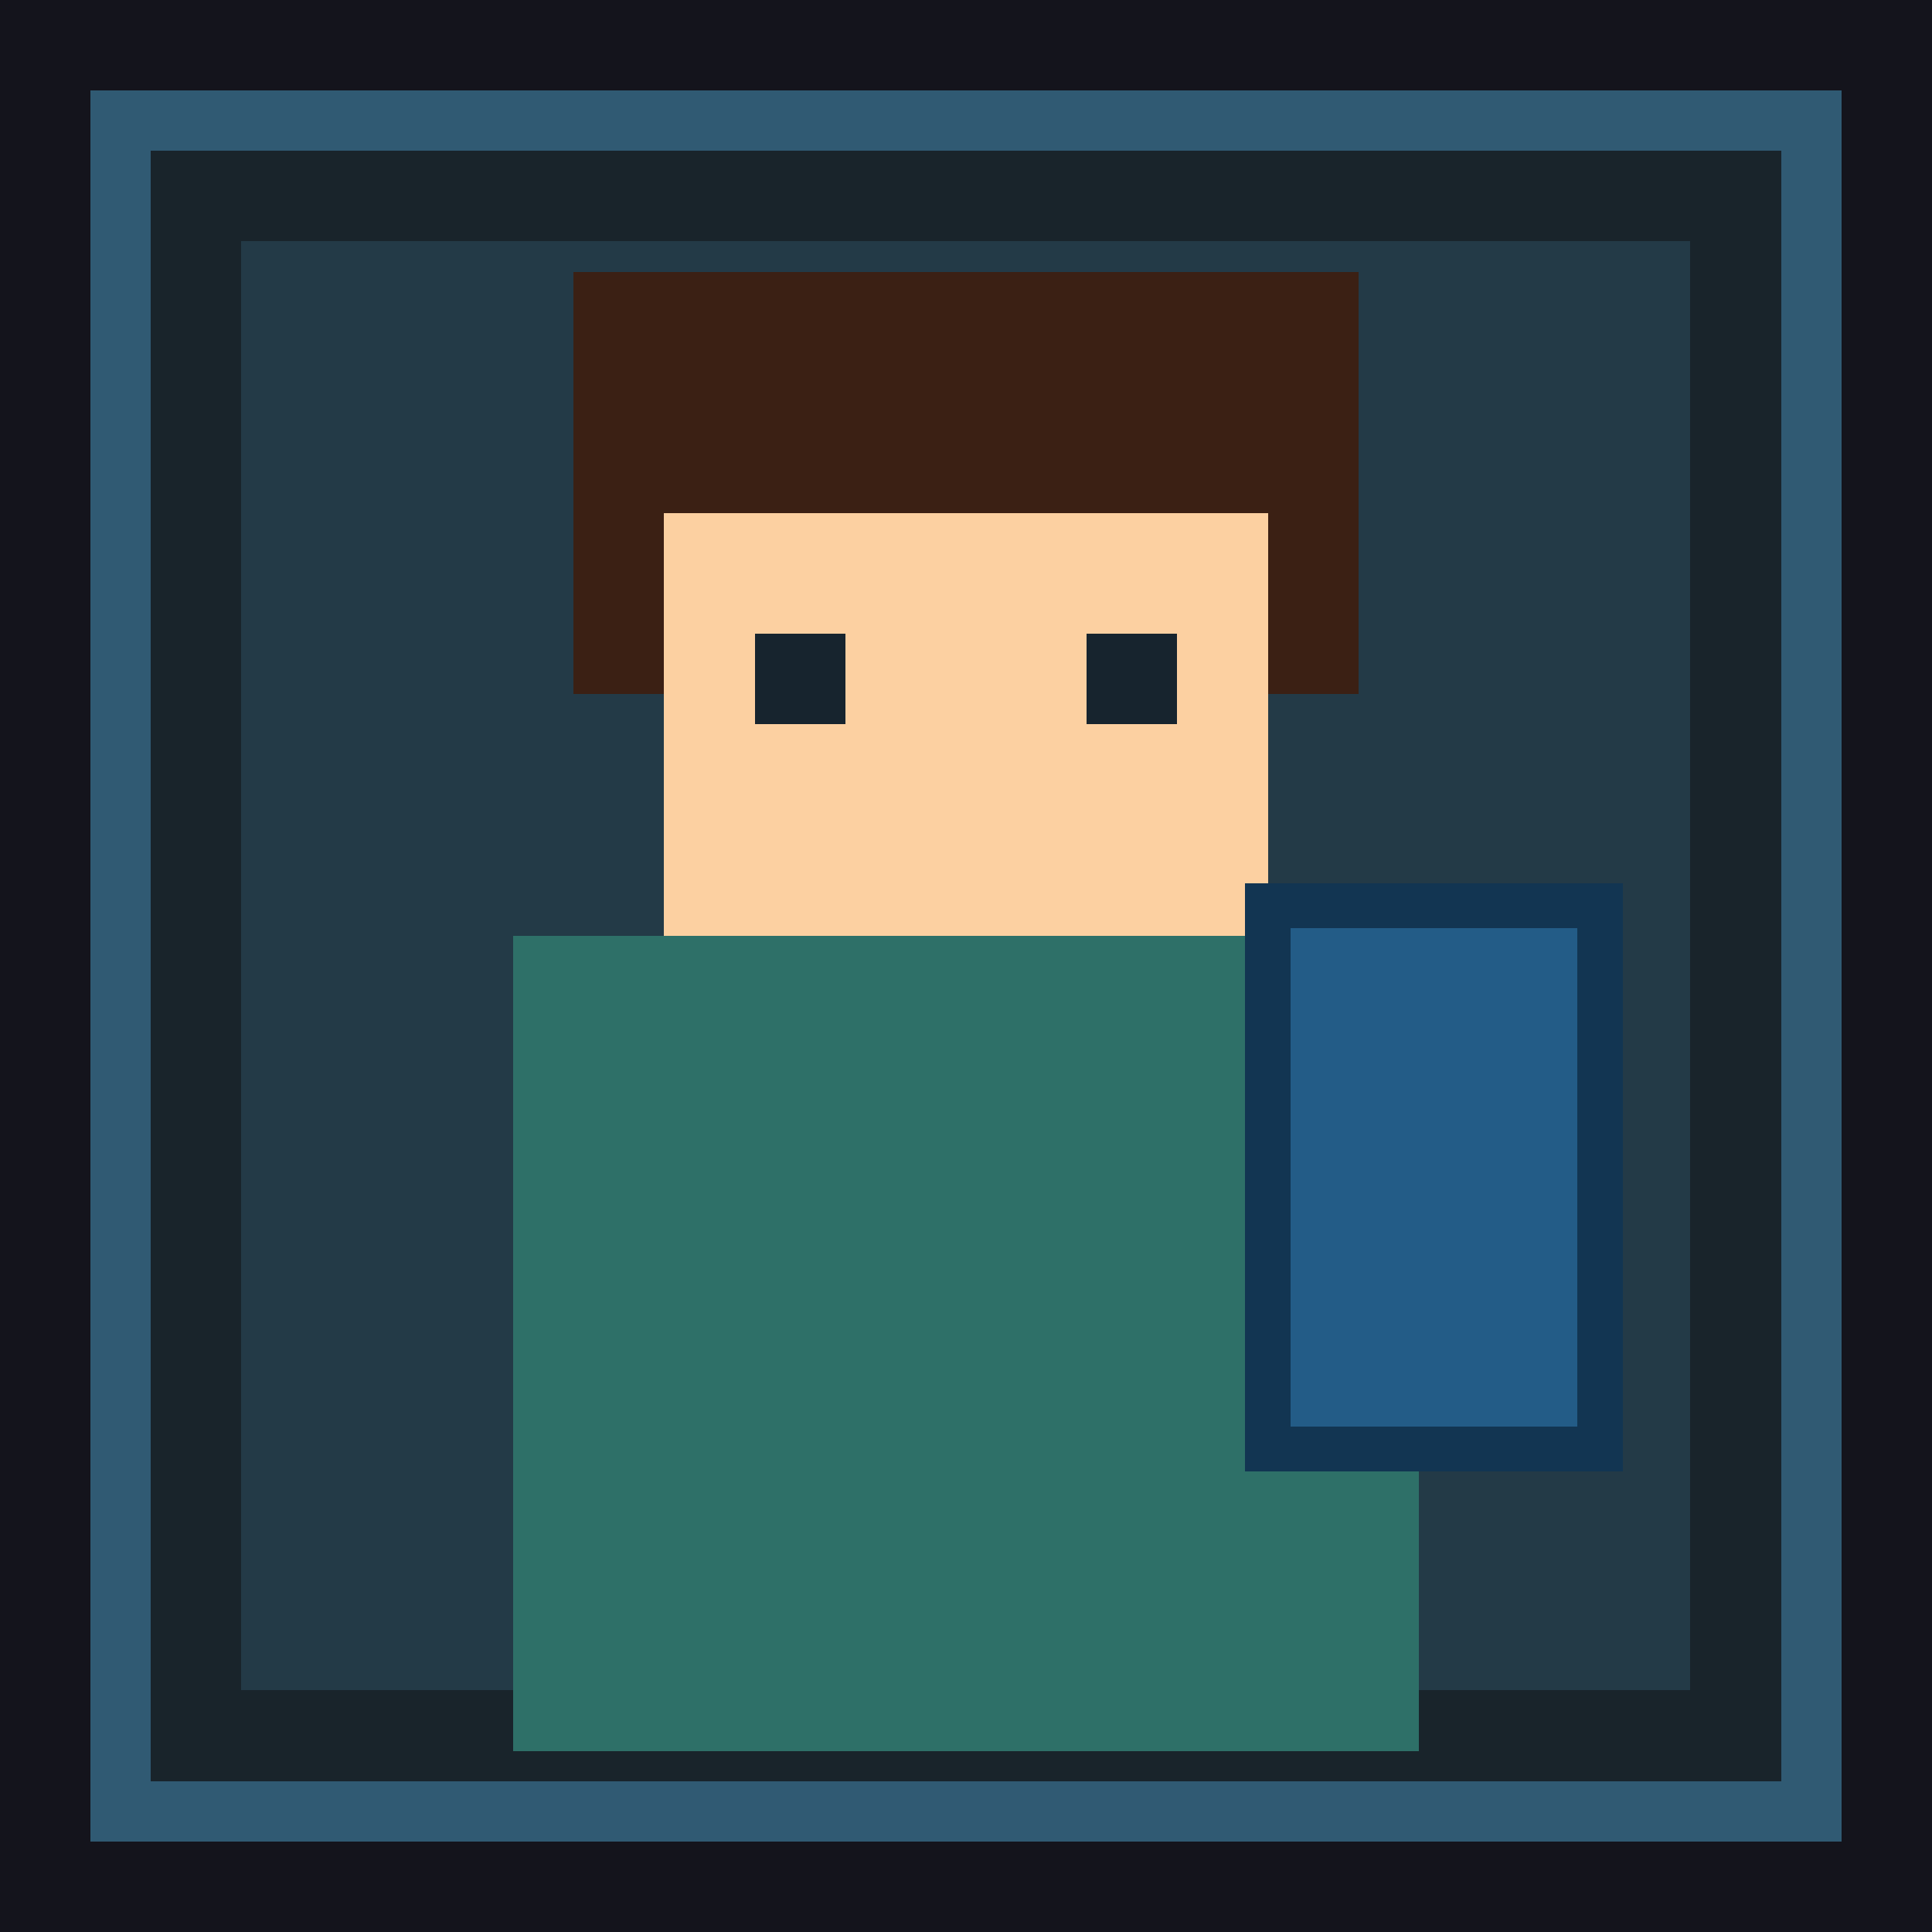
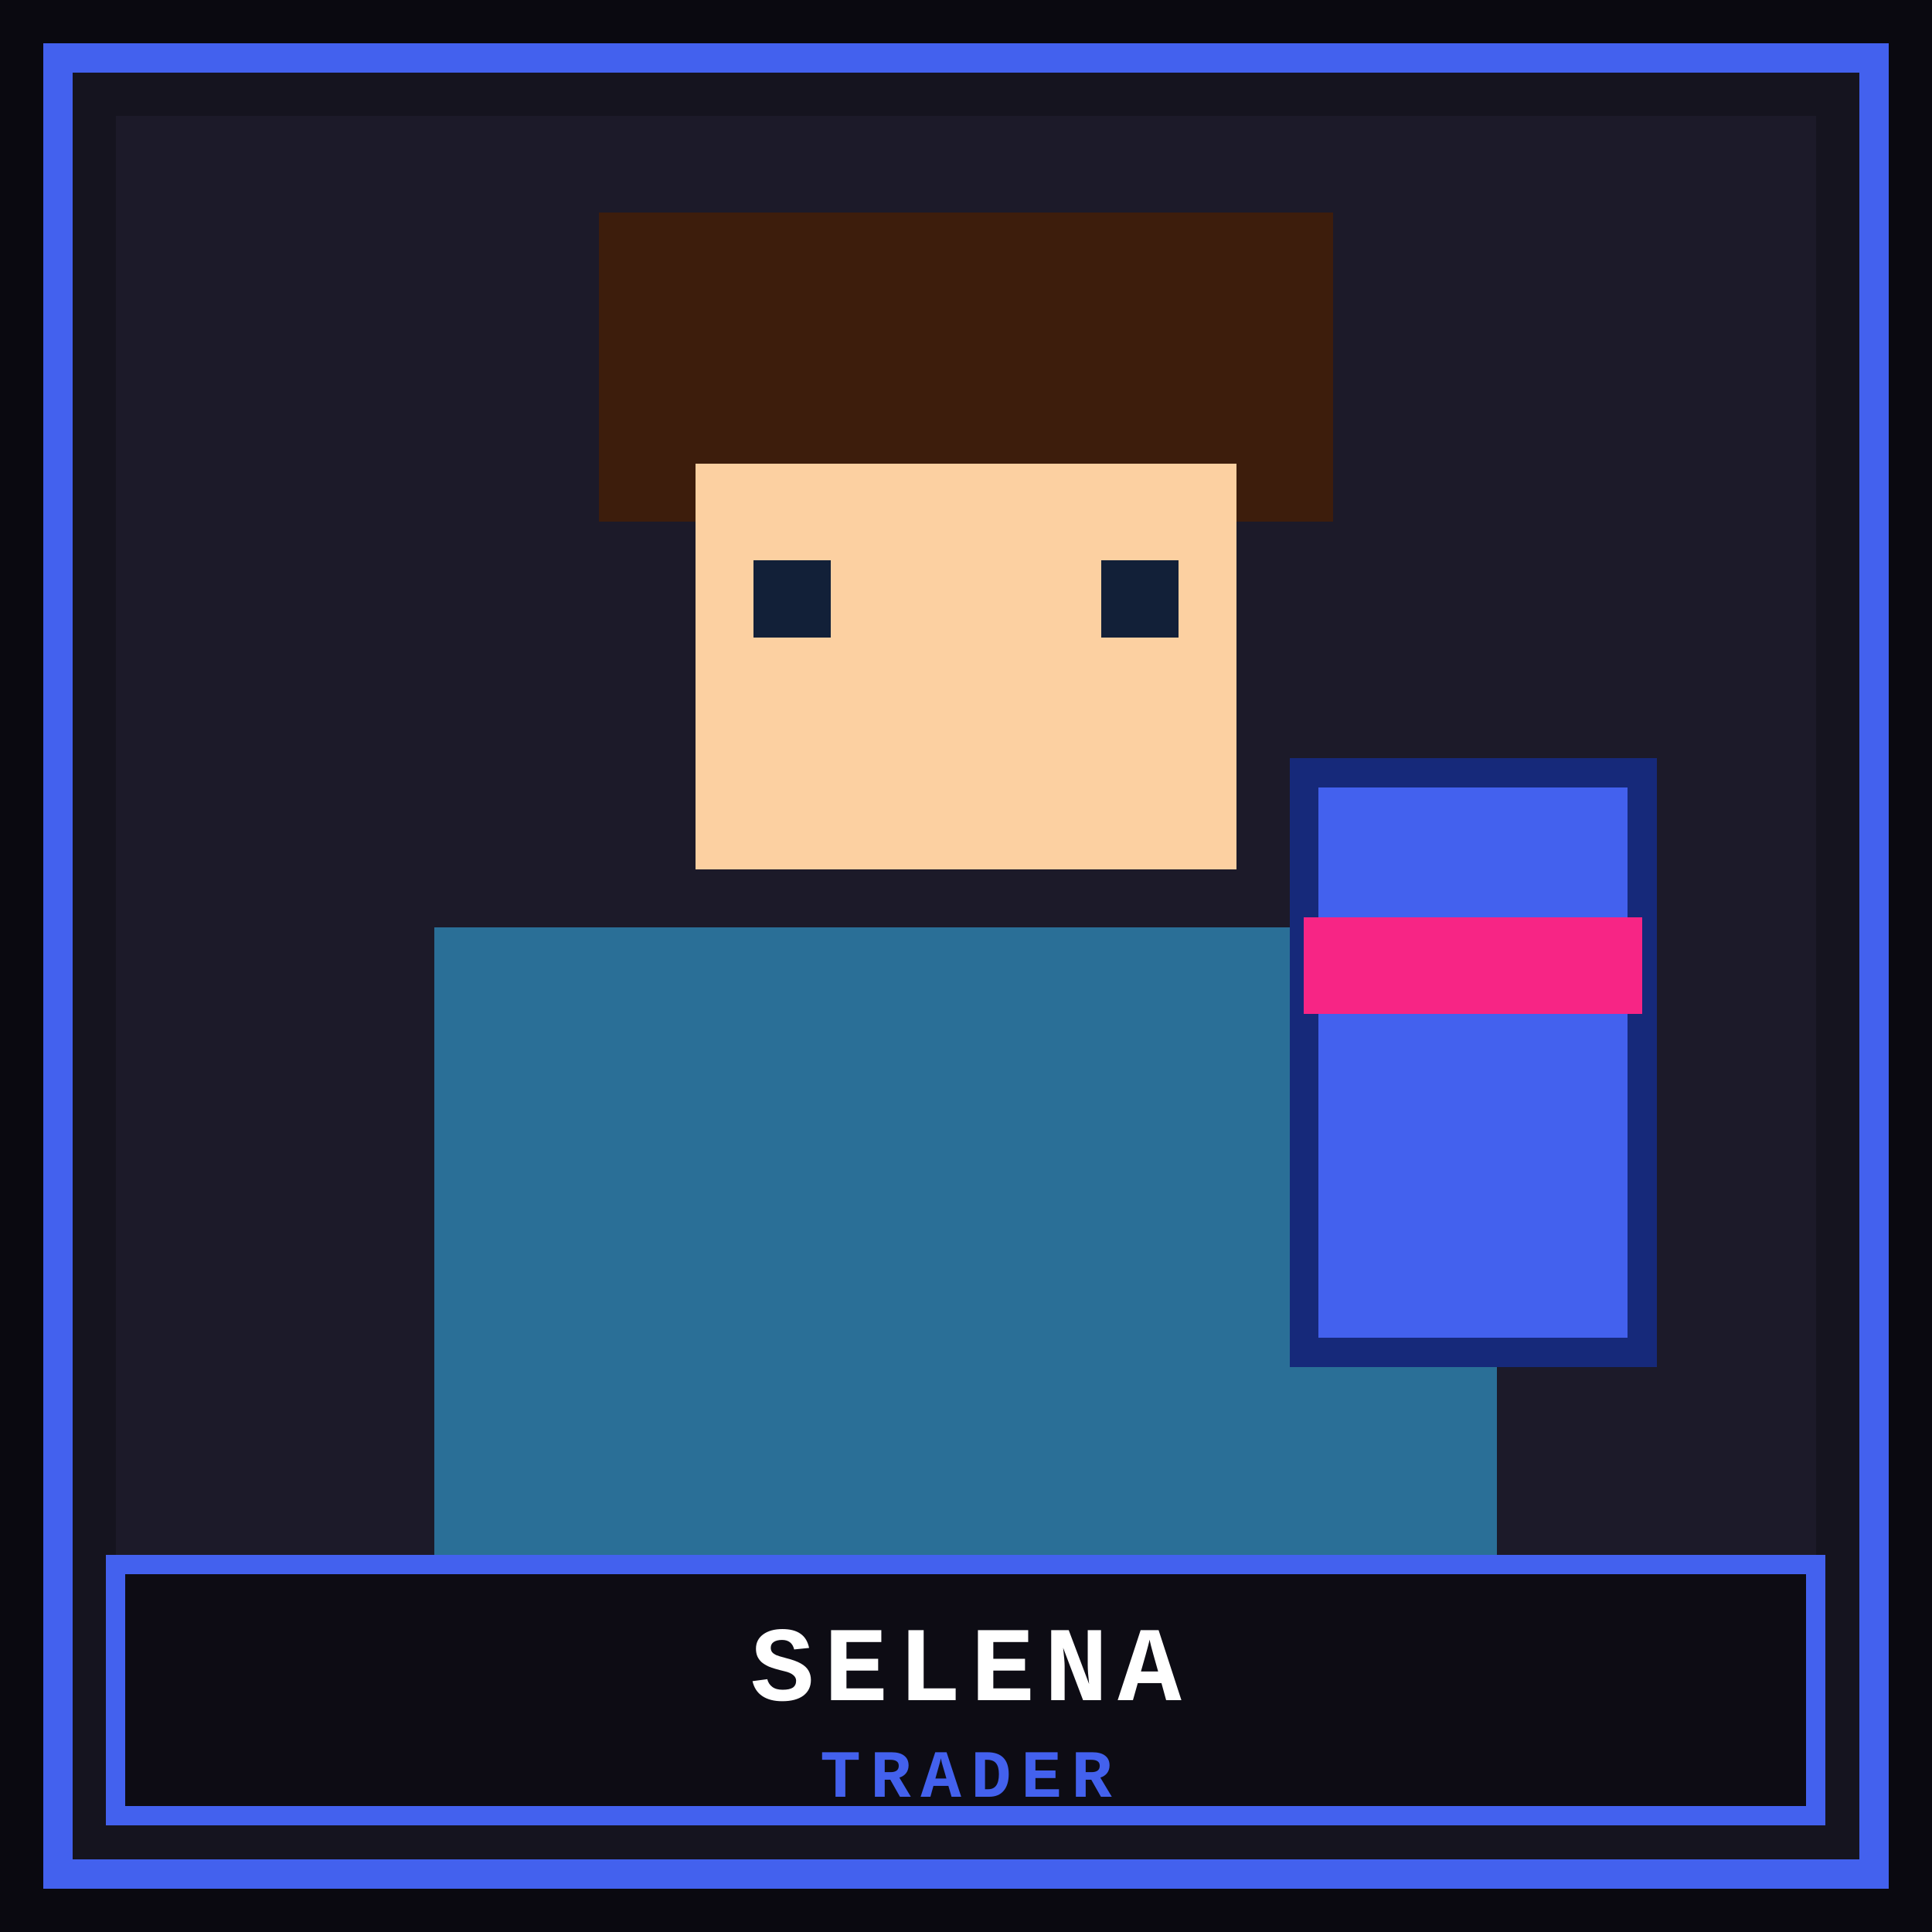
- <svg xmlns="http://www.w3.org/2000/svg" viewBox="0 0 128 128" width="128" height="128" shape-rendering="crispEdges">
-   <rect width="128" height="128" fill="#14141c" />
-   <rect x="8" y="8" width="112" height="112" fill="#19242b" stroke="#305a73" stroke-width="4" />
-   <rect x="16" y="16" width="96" height="96" fill="#233a47" />
-   <rect x="38" y="18" width="52" height="28" fill="#3b2014" />
-   <rect x="44" y="34" width="40" height="28" fill="#fcd0a1" />
-   <rect x="50" y="42" width="6" height="6" fill="#17242e" />
-   <rect x="72" y="42" width="6" height="6" fill="#17242e" />
-   <rect x="34" y="62" width="60" height="54" fill="#2e7068" />
-   <rect x="84" y="60" width="22" height="36" fill="#235c87" stroke="#123552" stroke-width="3" />
+ <svg xmlns="http://www.w3.org/2000/svg" viewBox="0 0 200 200" width="200" height="200" shape-rendering="crispEdges">
+   <rect width="200" height="200" fill="#0a0910" />
+   <rect x="6" y="6" width="188" height="188" fill="#15141f" stroke="#4361ee" stroke-width="3" />
+   <rect x="12" y="12" width="176" height="176" fill="#1c1a29" />
+   <g>
+     <rect x="62" y="22" width="76" height="32" fill="#3d1d0c" />
+     <rect x="72" y="48" width="56" height="42" fill="#fcd0a1" />
+     <rect x="78" y="58" width="8" height="8" fill="#122038" />
+     <rect x="114" y="58" width="8" height="8" fill="#122038" />
+     <rect x="45" y="96" width="110" height="66" fill="#2a6f97" />
+     <rect x="135" y="80" width="35" height="60" fill="#4361ee" stroke="#16297a" stroke-width="3" />
+     <rect x="135" y="95" width="35" height="10" fill="#f72585" />
+   </g>
+   <rect x="12" y="162" width="176" height="26" fill="#0d0c14" stroke="#4361ee" stroke-width="2" />
+   <text x="100" y="176" text-anchor="middle" fill="#ffffff" font-family="'Courier New', monospace" font-size="11" font-weight="900" letter-spacing="1">SELENA</text>
+   <text x="100" y="186" text-anchor="middle" fill="#4361ee" font-family="'Courier New', monospace" font-size="7" font-weight="bold" letter-spacing="1">TRADER</text>
</svg>
